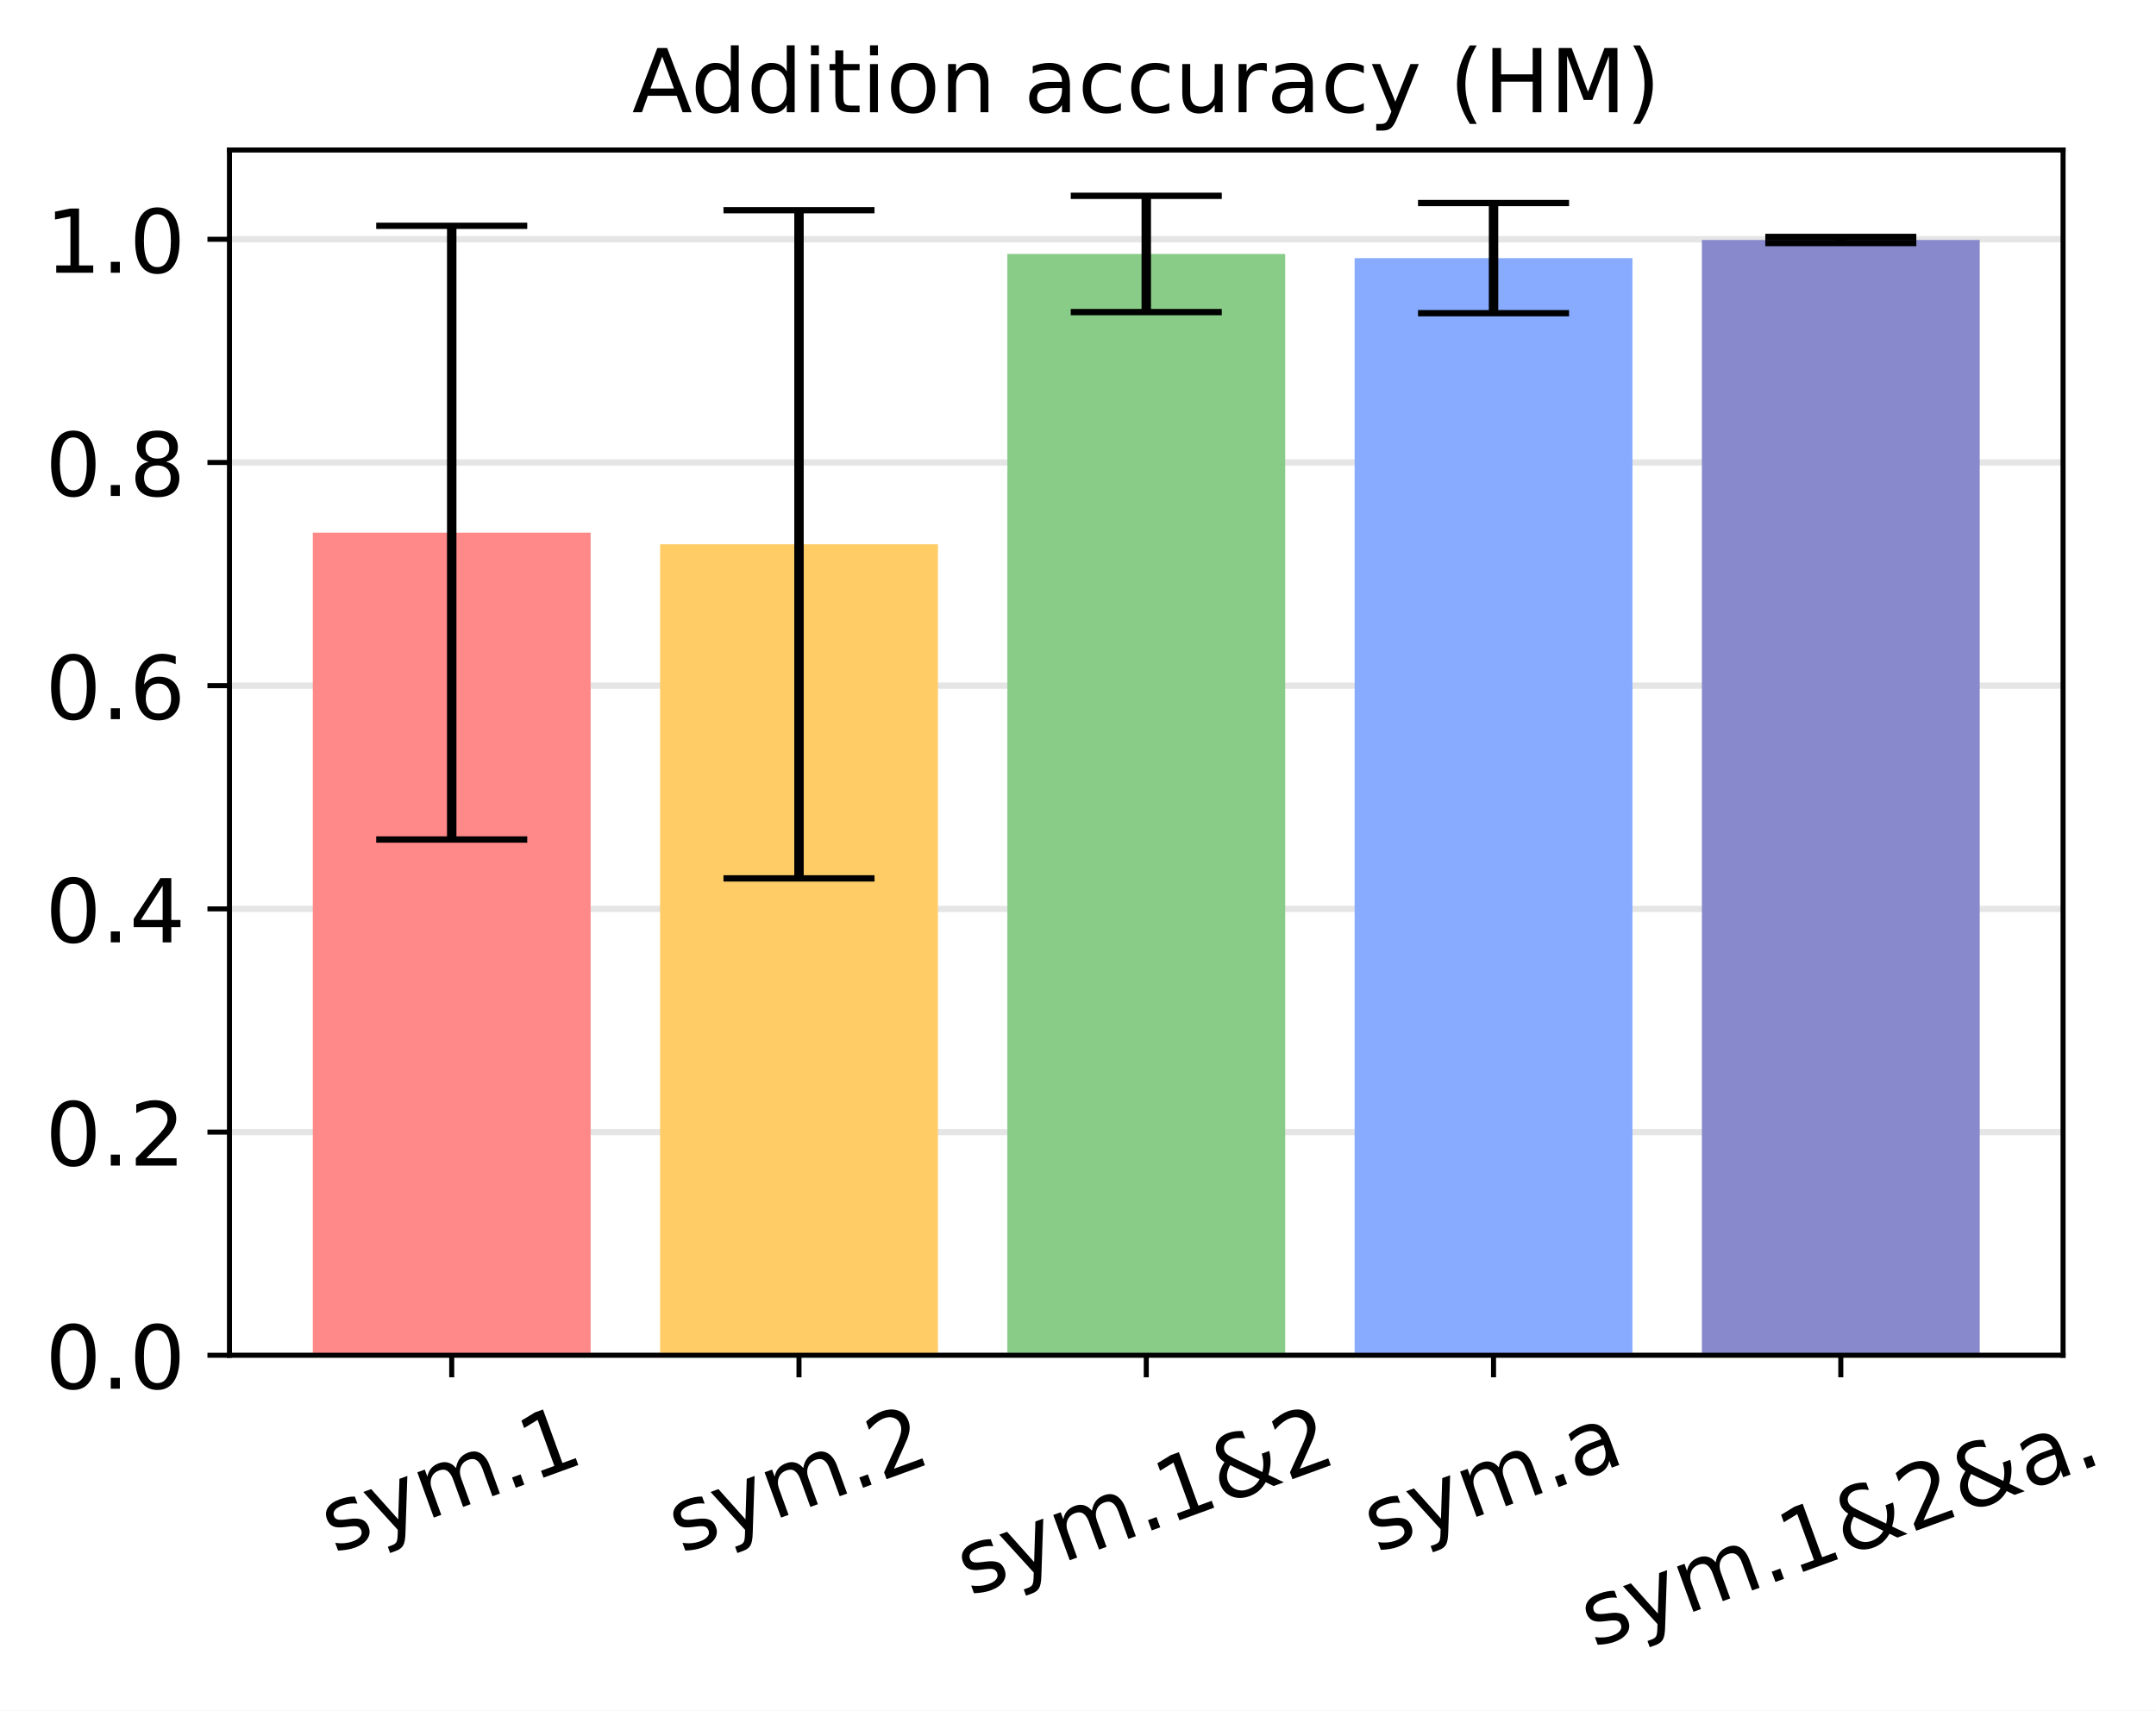
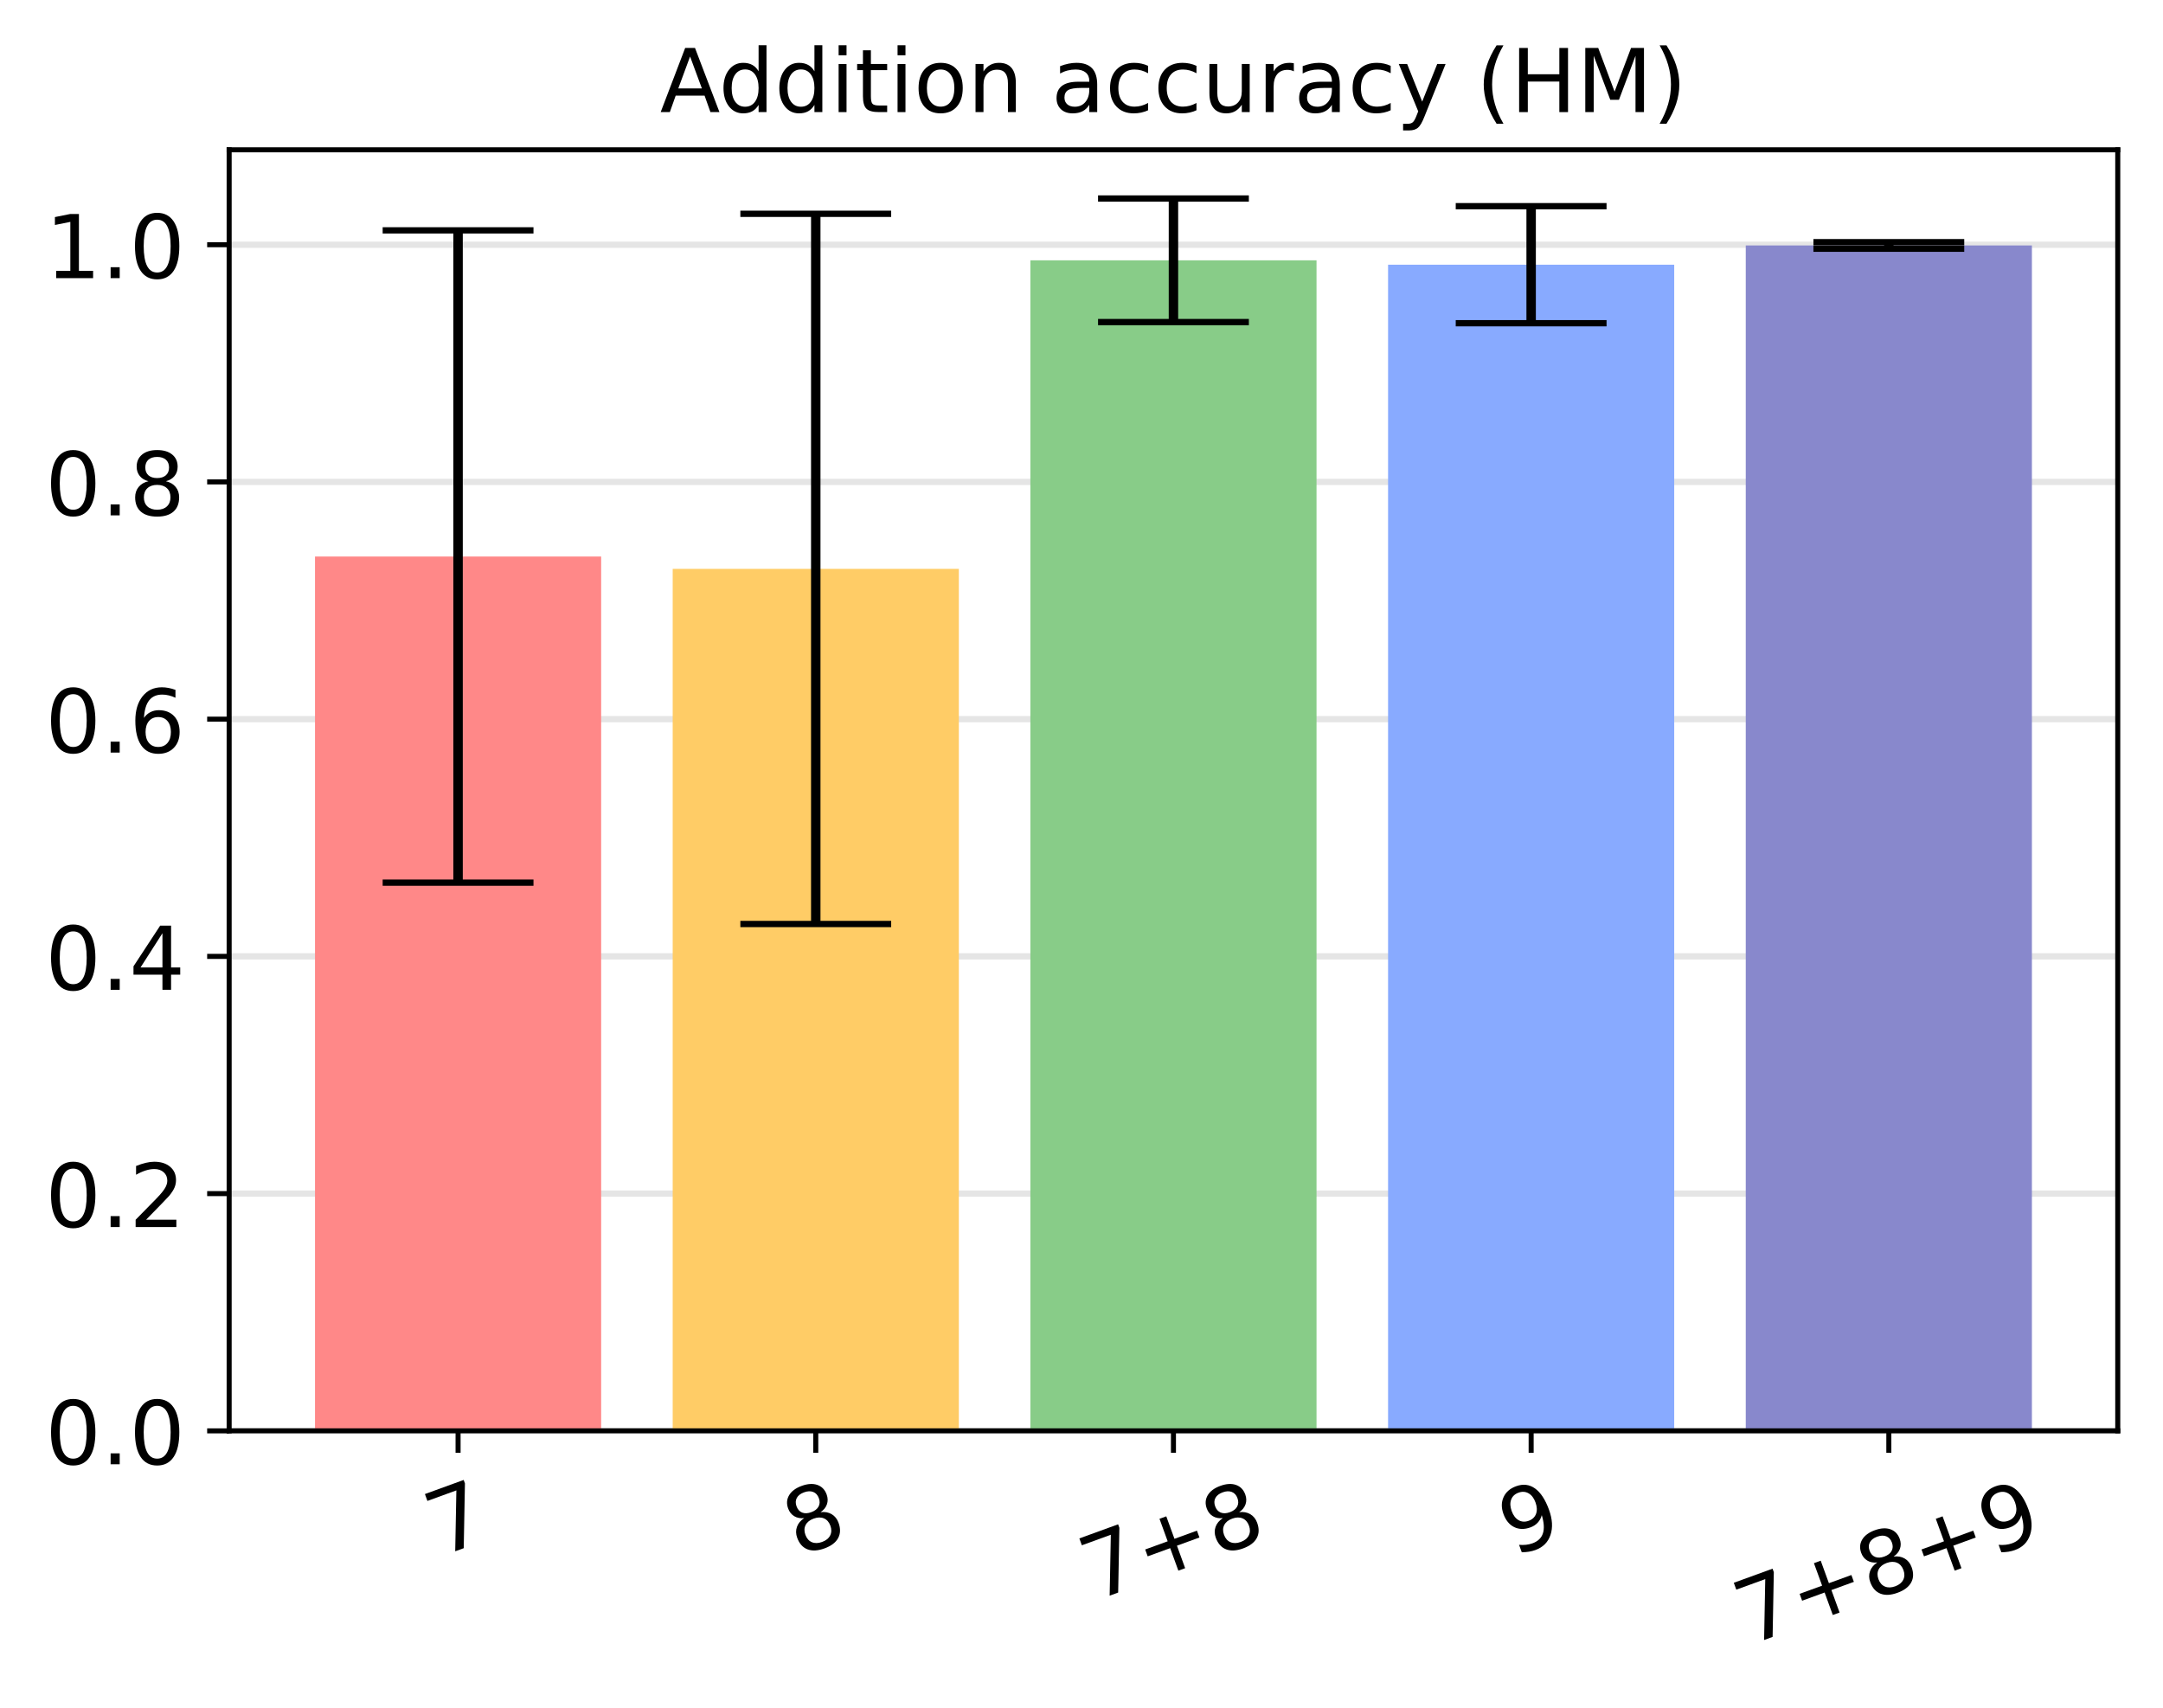
- <svg xmlns="http://www.w3.org/2000/svg" xmlns:xlink="http://www.w3.org/1999/xlink" width="342.604pt" height="271.825pt" viewBox="0 0 342.604 271.825" version="1.1">
+ <svg xmlns="http://www.w3.org/2000/svg" xmlns:xlink="http://www.w3.org/1999/xlink" width="344.194pt" height="271.771pt" viewBox="0 0 344.194 271.771" version="1.1">
  <defs>
    <style type="text/css">*{stroke-linejoin: round; stroke-linecap: butt}</style>
  </defs>
  <g id="figure_1">
    <g id="patch_1">
-       <path d="M 0 271.825  L 342.604 271.825  L 342.604 0  L 0 0  z " style="fill: #ffffff" />
+       <path d="M 0 271.771  L 344.194 271.771  L 344.194 0  L 0 0  z " style="fill: #ffffff" />
    </g>
    <g id="axes_1">
      <g id="patch_2">
-         <path d="M 36.464 215.361  L 327.836 215.361  L 327.836 23.838  L 36.464 23.838  z " style="fill: #ffffff" />
+         <path d="M 36.464 227.674  L 336.994 227.674  L 336.994 23.838  L 36.464 23.838  z " style="fill: #ffffff" />
      </g>
      <g id="matplotlib.axis_1">
        <g id="xtick_1">
          <g id="line2d_1">
            <defs>
-               <path id="mc239c00af4" d="M 0 0  L 0 3.5  " style="stroke: #000000; stroke-width: 0.8" />
+               <path id="m3f75131d21" d="M 0 0  L 0 3.5  " style="stroke: #000000; stroke-width: 0.8" />
            </defs>
            <g>
-               <use xlink:href="#mc239c00af4" x="71.782" y="215.361" style="stroke: #000000; stroke-width: 0.8" />
+               <use xlink:href="#m3f75131d21" x="72.892" y="227.674" style="stroke: #000000; stroke-width: 0.8" />
            </g>
          </g>
          <g id="text_1">
-             <g transform="translate(53.10061 246.9186) rotate(-20) scale(0.14 -0.14)">
-               <defs>
-                 <path id="DejaVuSans-73" d="M 2834 3397  L 2834 2853  Q 2591 2978 2328 3040  Q 2066 3103 1784 3103  Q 1356 3103 1142 2972  Q 928 2841 928 2578  Q 928 2378 1081 2264  Q 1234 2150 1697 2047  L 1894 2003  Q 2506 1872 2764 1633  Q 3022 1394 3022 966  Q 3022 478 2636 193  Q 2250 -91 1575 -91  Q 1294 -91 989 -36  Q 684 19 347 128  L 347 722  Q 666 556 975 473  Q 1284 391 1588 391  Q 1994 391 2212 530  Q 2431 669 2431 922  Q 2431 1156 2273 1281  Q 2116 1406 1581 1522  L 1381 1569  Q 847 1681 609 1914  Q 372 2147 372 2553  Q 372 3047 722 3315  Q 1072 3584 1716 3584  Q 2034 3584 2315 3537  Q 2597 3491 2834 3397  z " transform="scale(0.015625)" />
-                 <path id="DejaVuSans-79" d="M 2059 -325  Q 1816 -950 1584 -1140  Q 1353 -1331 966 -1331  L 506 -1331  L 506 -850  L 844 -850  Q 1081 -850 1212 -737  Q 1344 -625 1503 -206  L 1606 56  L 191 3500  L 800 3500  L 1894 763  L 2988 3500  L 3597 3500  L 2059 -325  z " transform="scale(0.015625)" />
-                 <path id="DejaVuSans-6d" d="M 3328 2828  Q 3544 3216 3844 3400  Q 4144 3584 4550 3584  Q 5097 3584 5394 3201  Q 5691 2819 5691 2113  L 5691 0  L 5113 0  L 5113 2094  Q 5113 2597 4934 2840  Q 4756 3084 4391 3084  Q 3944 3084 3684 2787  Q 3425 2491 3425 1978  L 3425 0  L 2847 0  L 2847 2094  Q 2847 2600 2669 2842  Q 2491 3084 2119 3084  Q 1678 3084 1418 2786  Q 1159 2488 1159 1978  L 1159 0  L 581 0  L 581 3500  L 1159 3500  L 1159 2956  Q 1356 3278 1631 3431  Q 1906 3584 2284 3584  Q 2666 3584 2933 3390  Q 3200 3197 3328 2828  z " transform="scale(0.015625)" />
-                 <path id="DejaVuSans-2e" d="M 684 794  L 1344 794  L 1344 0  L 684 0  L 684 794  z " transform="scale(0.015625)" />
-                 <path id="DejaVuSans-31" d="M 794 531  L 1825 531  L 1825 4091  L 703 3866  L 703 4441  L 1819 4666  L 2450 4666  L 2450 531  L 3481 531  L 3481 0  L 794 0  L 794 531  z " transform="scale(0.015625)" />
-               </defs>
-               <use xlink:href="#DejaVuSans-73" />
-               <use xlink:href="#DejaVuSans-79" x="52.1" />
-               <use xlink:href="#DejaVuSans-6d" x="111.279" />
-               <use xlink:href="#DejaVuSans-2e" x="208.691" />
-               <use xlink:href="#DejaVuSans-31" x="240.479" />
+             <g transform="translate(70.02836 247.717) rotate(-20) scale(0.14 -0.14)">
+               <defs>
+                 <path id="DejaVuSans-37" d="M 525 4666  L 3525 4666  L 3525 4397  L 1831 0  L 1172 0  L 2766 4134  L 525 4134  L 525 4666  z " transform="scale(0.015625)" />
+               </defs>
+               <use xlink:href="#DejaVuSans-37" />
            </g>
          </g>
        </g>
        <g id="xtick_2">
          <g id="line2d_2">
            <g>
-               <use xlink:href="#mc239c00af4" x="126.966" y="215.361" style="stroke: #000000; stroke-width: 0.8" />
+               <use xlink:href="#m3f75131d21" x="129.811" y="227.674" style="stroke: #000000; stroke-width: 0.8" />
            </g>
          </g>
          <g id="text_2">
-             <g transform="translate(108.2846 246.9186) rotate(-20) scale(0.14 -0.14)">
-               <defs>
-                 <path id="DejaVuSans-32" d="M 1228 531  L 3431 531  L 3431 0  L 469 0  L 469 531  Q 828 903 1448 1529  Q 2069 2156 2228 2338  Q 2531 2678 2651 2914  Q 2772 3150 2772 3378  Q 2772 3750 2511 3984  Q 2250 4219 1831 4219  Q 1534 4219 1204 4116  Q 875 4013 500 3803  L 500 4441  Q 881 4594 1212 4672  Q 1544 4750 1819 4750  Q 2544 4750 2975 4387  Q 3406 4025 3406 3419  Q 3406 3131 3298 2873  Q 3191 2616 2906 2266  Q 2828 2175 2409 1742  Q 1991 1309 1228 531  z " transform="scale(0.015625)" />
-               </defs>
-               <use xlink:href="#DejaVuSans-73" />
-               <use xlink:href="#DejaVuSans-79" x="52.1" />
-               <use xlink:href="#DejaVuSans-6d" x="111.279" />
-               <use xlink:href="#DejaVuSans-2e" x="208.691" />
-               <use xlink:href="#DejaVuSans-32" x="240.479" />
+             <g transform="translate(126.9469 247.717) rotate(-20) scale(0.14 -0.14)">
+               <defs>
+                 <path id="DejaVuSans-38" d="M 2034 2216  Q 1584 2216 1326 1975  Q 1069 1734 1069 1313  Q 1069 891 1326 650  Q 1584 409 2034 409  Q 2484 409 2743 651  Q 3003 894 3003 1313  Q 3003 1734 2745 1975  Q 2488 2216 2034 2216  z M 1403 2484  Q 997 2584 770 2862  Q 544 3141 544 3541  Q 544 4100 942 4425  Q 1341 4750 2034 4750  Q 2731 4750 3128 4425  Q 3525 4100 3525 3541  Q 3525 3141 3298 2862  Q 3072 2584 2669 2484  Q 3125 2378 3379 2068  Q 3634 1759 3634 1313  Q 3634 634 3220 271  Q 2806 -91 2034 -91  Q 1263 -91 848 271  Q 434 634 434 1313  Q 434 1759 690 2068  Q 947 2378 1403 2484  z M 1172 3481  Q 1172 3119 1398 2916  Q 1625 2713 2034 2713  Q 2441 2713 2670 2916  Q 2900 3119 2900 3481  Q 2900 3844 2670 4047  Q 2441 4250 2034 4250  Q 1625 4250 1398 4047  Q 1172 3844 1172 3481  z " transform="scale(0.015625)" />
+               </defs>
+               <use xlink:href="#DejaVuSans-38" />
            </g>
          </g>
        </g>
        <g id="xtick_3">
          <g id="line2d_3">
            <g>
-               <use xlink:href="#mc239c00af4" x="182.15" y="215.361" style="stroke: #000000; stroke-width: 0.8" />
+               <use xlink:href="#m3f75131d21" x="186.729" y="227.674" style="stroke: #000000; stroke-width: 0.8" />
            </g>
          </g>
          <g id="text_3">
-             <g transform="translate(154.1538 253.6993) rotate(-20) scale(0.14 -0.14)">
-               <defs>
-                 <path id="DejaVuSans-26" d="M 1556 2509  Q 1272 2256 1139 2004  Q 1006 1753 1006 1478  Q 1006 1022 1337 719  Q 1669 416 2169 416  Q 2466 416 2725 514  Q 2984 613 3213 813  L 1556 2509  z M 1997 2859  L 3584 1234  Q 3769 1513 3872 1830  Q 3975 2147 3994 2503  L 4575 2503  Q 4538 2091 4375 1687  Q 4213 1284 3922 891  L 4794 0  L 4006 0  L 3559 459  Q 3234 181 2878 45  Q 2522 -91 2113 -91  Q 1359 -91 881 339  Q 403 769 403 1441  Q 403 1841 612 2192  Q 822 2544 1241 2853  Q 1091 3050 1012 3245  Q 934 3441 934 3628  Q 934 4134 1281 4442  Q 1628 4750 2203 4750  Q 2463 4750 2720 4694  Q 2978 4638 3244 4525  L 3244 3956  Q 2972 4103 2725 4179  Q 2478 4256 2266 4256  Q 1938 4256 1733 4082  Q 1528 3909 1528 3634  Q 1528 3475 1620 3314  Q 1713 3153 1997 2859  z " transform="scale(0.015625)" />
-               </defs>
-               <use xlink:href="#DejaVuSans-73" />
-               <use xlink:href="#DejaVuSans-79" x="52.1" />
-               <use xlink:href="#DejaVuSans-6d" x="111.279" />
-               <use xlink:href="#DejaVuSans-2e" x="208.691" />
-               <use xlink:href="#DejaVuSans-31" x="240.479" />
-               <use xlink:href="#DejaVuSans-26" x="304.102" />
-               <use xlink:href="#DejaVuSans-32" x="382.08" />
+             <g transform="translate(174.1683 254.776) rotate(-20) scale(0.14 -0.14)">
+               <defs>
+                 <path id="DejaVuSans-2b" d="M 2944 4013  L 2944 2272  L 4684 2272  L 4684 1741  L 2944 1741  L 2944 0  L 2419 0  L 2419 1741  L 678 1741  L 678 2272  L 2419 2272  L 2419 4013  L 2944 4013  z " transform="scale(0.015625)" />
+               </defs>
+               <use xlink:href="#DejaVuSans-37" />
+               <use xlink:href="#DejaVuSans-2b" x="63.623" />
+               <use xlink:href="#DejaVuSans-38" x="147.412" />
            </g>
          </g>
        </g>
        <g id="xtick_4">
          <g id="line2d_4">
            <g>
-               <use xlink:href="#mc239c00af4" x="237.334" y="215.361" style="stroke: #000000; stroke-width: 0.8" />
+               <use xlink:href="#m3f75131d21" x="243.648" y="227.674" style="stroke: #000000; stroke-width: 0.8" />
            </g>
          </g>
          <g id="text_4">
-             <g transform="translate(218.8069 246.8064) rotate(-20) scale(0.14 -0.14)">
-               <defs>
-                 <path id="DejaVuSans-61" d="M 2194 1759  Q 1497 1759 1228 1600  Q 959 1441 959 1056  Q 959 750 1161 570  Q 1363 391 1709 391  Q 2188 391 2477 730  Q 2766 1069 2766 1631  L 2766 1759  L 2194 1759  z M 3341 1997  L 3341 0  L 2766 0  L 2766 531  Q 2569 213 2275 61  Q 1981 -91 1556 -91  Q 1019 -91 701 211  Q 384 513 384 1019  Q 384 1609 779 1909  Q 1175 2209 1959 2209  L 2766 2209  L 2766 2266  Q 2766 2663 2505 2880  Q 2244 3097 1772 3097  Q 1472 3097 1187 3025  Q 903 2953 641 2809  L 641 3341  Q 956 3463 1253 3523  Q 1550 3584 1831 3584  Q 2591 3584 2966 3190  Q 3341 2797 3341 1997  z " transform="scale(0.015625)" />
-               </defs>
-               <use xlink:href="#DejaVuSans-73" />
-               <use xlink:href="#DejaVuSans-79" x="52.1" />
-               <use xlink:href="#DejaVuSans-6d" x="111.279" />
-               <use xlink:href="#DejaVuSans-2e" x="208.691" />
-               <use xlink:href="#DejaVuSans-61" x="240.479" />
+             <g transform="translate(240.784 247.717) rotate(-20) scale(0.14 -0.14)">
+               <defs>
+                 <path id="DejaVuSans-39" d="M 703 97  L 703 672  Q 941 559 1184 500  Q 1428 441 1663 441  Q 2288 441 2617 861  Q 2947 1281 2994 2138  Q 2813 1869 2534 1725  Q 2256 1581 1919 1581  Q 1219 1581 811 2004  Q 403 2428 403 3163  Q 403 3881 828 4315  Q 1253 4750 1959 4750  Q 2769 4750 3195 4129  Q 3622 3509 3622 2328  Q 3622 1225 3098 567  Q 2575 -91 1691 -91  Q 1453 -91 1209 -44  Q 966 3 703 97  z M 1959 2075  Q 2384 2075 2632 2365  Q 2881 2656 2881 3163  Q 2881 3666 2632 3958  Q 2384 4250 1959 4250  Q 1534 4250 1286 3958  Q 1038 3666 1038 3163  Q 1038 2656 1286 2365  Q 1534 2075 1959 2075  z " transform="scale(0.015625)" />
+               </defs>
+               <use xlink:href="#DejaVuSans-39" />
            </g>
          </g>
        </g>
        <g id="xtick_5">
          <g id="line2d_5">
            <g>
-               <use xlink:href="#mc239c00af4" x="292.518" y="215.361" style="stroke: #000000; stroke-width: 0.8" />
+               <use xlink:href="#m3f75131d21" x="300.566" y="227.674" style="stroke: #000000; stroke-width: 0.8" />
            </g>
          </g>
          <g id="text_5">
-             <g transform="translate(253.2707 261.8895) rotate(-20) scale(0.14 -0.14)">
-               <use xlink:href="#DejaVuSans-73" />
-               <use xlink:href="#DejaVuSans-79" x="52.1" />
-               <use xlink:href="#DejaVuSans-6d" x="111.279" />
-               <use xlink:href="#DejaVuSans-2e" x="208.691" />
-               <use xlink:href="#DejaVuSans-31" x="240.479" />
-               <use xlink:href="#DejaVuSans-26" x="304.102" />
-               <use xlink:href="#DejaVuSans-32" x="382.08" />
-               <use xlink:href="#DejaVuSans-26" x="445.703" />
-               <use xlink:href="#DejaVuSans-61" x="523.682" />
-               <use xlink:href="#DejaVuSans-2e" x="584.961" />
+             <g transform="translate(278.3082 261.835) rotate(-20) scale(0.14 -0.14)">
+               <use xlink:href="#DejaVuSans-37" />
+               <use xlink:href="#DejaVuSans-2b" x="63.623" />
+               <use xlink:href="#DejaVuSans-38" x="147.412" />
+               <use xlink:href="#DejaVuSans-2b" x="211.035" />
+               <use xlink:href="#DejaVuSans-39" x="294.824" />
            </g>
          </g>
        </g>
      </g>
      <g id="matplotlib.axis_2">
        <g id="ytick_1">
          <g id="line2d_6">
-             <path d="M 36.464 215.361  L 327.836 215.361  " clip-path="url(#p694540d3f0)" style="fill: none; stroke: #d3d3d3; stroke-opacity: 0.6; stroke-linecap: square" />
+             <path d="M 36.464 227.674  L 336.994 227.674  " clip-path="url(#pe4ec230c2d)" style="fill: none; stroke: #d3d3d3; stroke-opacity: 0.6; stroke-linecap: square" />
          </g>
          <g id="line2d_7">
            <defs>
-               <path id="m7173589e17" d="M 0 0  L -3.5 0  " style="stroke: #000000; stroke-width: 0.8" />
+               <path id="md21dafaf74" d="M 0 0  L -3.5 0  " style="stroke: #000000; stroke-width: 0.8" />
            </defs>
            <g>
-               <use xlink:href="#m7173589e17" x="36.464" y="215.361" style="stroke: #000000; stroke-width: 0.8" />
+               <use xlink:href="#md21dafaf74" x="36.464" y="227.674" style="stroke: #000000; stroke-width: 0.8" />
            </g>
          </g>
          <g id="text_6">
-             <g transform="translate(7.2 220.6804) scale(0.14 -0.14)">
+             <g transform="translate(7.2 232.9931) scale(0.14 -0.14)">
              <defs>
                <path id="DejaVuSans-30" d="M 2034 4250  Q 1547 4250 1301 3770  Q 1056 3291 1056 2328  Q 1056 1369 1301 889  Q 1547 409 2034 409  Q 2525 409 2770 889  Q 3016 1369 3016 2328  Q 3016 3291 2770 3770  Q 2525 4250 2034 4250  z M 2034 4750  Q 2819 4750 3233 4129  Q 3647 3509 3647 2328  Q 3647 1150 3233 529  Q 2819 -91 2034 -91  Q 1250 -91 836 529  Q 422 1150 422 2328  Q 422 3509 836 4129  Q 1250 4750 2034 4750  z " transform="scale(0.015625)" />
+                 <path id="DejaVuSans-2e" d="M 684 794  L 1344 794  L 1344 0  L 684 0  L 684 794  z " transform="scale(0.015625)" />
              </defs>
              <use xlink:href="#DejaVuSans-30" />
              <use xlink:href="#DejaVuSans-2e" x="63.623" />
              <use xlink:href="#DejaVuSans-30" x="95.41" />
            </g>
          </g>
        </g>
        <g id="ytick_2">
          <g id="line2d_8">
-             <path d="M 36.464 179.894  L 327.836 179.894  " clip-path="url(#p694540d3f0)" style="fill: none; stroke: #d3d3d3; stroke-opacity: 0.6; stroke-linecap: square" />
+             <path d="M 36.464 189.927  L 336.994 189.927  " clip-path="url(#pe4ec230c2d)" style="fill: none; stroke: #d3d3d3; stroke-opacity: 0.6; stroke-linecap: square" />
          </g>
          <g id="line2d_9">
            <g>
-               <use xlink:href="#m7173589e17" x="36.464" y="179.894" style="stroke: #000000; stroke-width: 0.8" />
+               <use xlink:href="#md21dafaf74" x="36.464" y="189.927" style="stroke: #000000; stroke-width: 0.8" />
            </g>
          </g>
          <g id="text_7">
-             <g transform="translate(7.2 185.2131) scale(0.14 -0.14)">
+             <g transform="translate(7.2 195.2456) scale(0.14 -0.14)">
+               <defs>
+                 <path id="DejaVuSans-32" d="M 1228 531  L 3431 531  L 3431 0  L 469 0  L 469 531  Q 828 903 1448 1529  Q 2069 2156 2228 2338  Q 2531 2678 2651 2914  Q 2772 3150 2772 3378  Q 2772 3750 2511 3984  Q 2250 4219 1831 4219  Q 1534 4219 1204 4116  Q 875 4013 500 3803  L 500 4441  Q 881 4594 1212 4672  Q 1544 4750 1819 4750  Q 2544 4750 2975 4387  Q 3406 4025 3406 3419  Q 3406 3131 3298 2873  Q 3191 2616 2906 2266  Q 2828 2175 2409 1742  Q 1991 1309 1228 531  z " transform="scale(0.015625)" />
+               </defs>
              <use xlink:href="#DejaVuSans-30" />
              <use xlink:href="#DejaVuSans-2e" x="63.623" />
              <use xlink:href="#DejaVuSans-32" x="95.41" />
            </g>
          </g>
        </g>
        <g id="ytick_3">
          <g id="line2d_10">
-             <path d="M 36.464 144.427  L 327.836 144.427  " clip-path="url(#p694540d3f0)" style="fill: none; stroke: #d3d3d3; stroke-opacity: 0.6; stroke-linecap: square" />
+             <path d="M 36.464 152.179  L 336.994 152.179  " clip-path="url(#pe4ec230c2d)" style="fill: none; stroke: #d3d3d3; stroke-opacity: 0.6; stroke-linecap: square" />
          </g>
          <g id="line2d_11">
            <g>
-               <use xlink:href="#m7173589e17" x="36.464" y="144.427" style="stroke: #000000; stroke-width: 0.8" />
+               <use xlink:href="#md21dafaf74" x="36.464" y="152.179" style="stroke: #000000; stroke-width: 0.8" />
            </g>
          </g>
          <g id="text_8">
-             <g transform="translate(7.2 149.7457) scale(0.14 -0.14)">
+             <g transform="translate(7.2 157.4982) scale(0.14 -0.14)">
              <defs>
                <path id="DejaVuSans-34" d="M 2419 4116  L 825 1625  L 2419 1625  L 2419 4116  z M 2253 4666  L 3047 4666  L 3047 1625  L 3713 1625  L 3713 1100  L 3047 1100  L 3047 0  L 2419 0  L 2419 1100  L 313 1100  L 313 1709  L 2253 4666  z " transform="scale(0.015625)" />
              </defs>
              <use xlink:href="#DejaVuSans-30" />
              <use xlink:href="#DejaVuSans-2e" x="63.623" />
              <use xlink:href="#DejaVuSans-34" x="95.41" />
            </g>
          </g>
        </g>
        <g id="ytick_4">
          <g id="line2d_12">
-             <path d="M 36.464 108.959  L 327.836 108.959  " clip-path="url(#p694540d3f0)" style="fill: none; stroke: #d3d3d3; stroke-opacity: 0.6; stroke-linecap: square" />
+             <path d="M 36.464 114.432  L 336.994 114.432  " clip-path="url(#pe4ec230c2d)" style="fill: none; stroke: #d3d3d3; stroke-opacity: 0.6; stroke-linecap: square" />
          </g>
          <g id="line2d_13">
            <g>
-               <use xlink:href="#m7173589e17" x="36.464" y="108.959" style="stroke: #000000; stroke-width: 0.8" />
+               <use xlink:href="#md21dafaf74" x="36.464" y="114.432" style="stroke: #000000; stroke-width: 0.8" />
            </g>
          </g>
          <g id="text_9">
-             <g transform="translate(7.2 114.2784) scale(0.14 -0.14)">
+             <g transform="translate(7.2 119.7507) scale(0.14 -0.14)">
              <defs>
                <path id="DejaVuSans-36" d="M 2113 2584  Q 1688 2584 1439 2293  Q 1191 2003 1191 1497  Q 1191 994 1439 701  Q 1688 409 2113 409  Q 2538 409 2786 701  Q 3034 994 3034 1497  Q 3034 2003 2786 2293  Q 2538 2584 2113 2584  z M 3366 4563  L 3366 3988  Q 3128 4100 2886 4159  Q 2644 4219 2406 4219  Q 1781 4219 1451 3797  Q 1122 3375 1075 2522  Q 1259 2794 1537 2939  Q 1816 3084 2150 3084  Q 2853 3084 3261 2657  Q 3669 2231 3669 1497  Q 3669 778 3244 343  Q 2819 -91 2113 -91  Q 1303 -91 875 529  Q 447 1150 447 2328  Q 447 3434 972 4092  Q 1497 4750 2381 4750  Q 2619 4750 2861 4703  Q 3103 4656 3366 4563  z " transform="scale(0.015625)" />
              </defs>
              <use xlink:href="#DejaVuSans-30" />
              <use xlink:href="#DejaVuSans-2e" x="63.623" />
              <use xlink:href="#DejaVuSans-36" x="95.41" />
            </g>
          </g>
        </g>
        <g id="ytick_5">
          <g id="line2d_14">
-             <path d="M 36.464 73.492  L 327.836 73.492  " clip-path="url(#p694540d3f0)" style="fill: none; stroke: #d3d3d3; stroke-opacity: 0.6; stroke-linecap: square" />
+             <path d="M 36.464 76.684  L 336.994 76.684  " clip-path="url(#pe4ec230c2d)" style="fill: none; stroke: #d3d3d3; stroke-opacity: 0.6; stroke-linecap: square" />
          </g>
          <g id="line2d_15">
            <g>
-               <use xlink:href="#m7173589e17" x="36.464" y="73.492" style="stroke: #000000; stroke-width: 0.8" />
+               <use xlink:href="#md21dafaf74" x="36.464" y="76.684" style="stroke: #000000; stroke-width: 0.8" />
            </g>
          </g>
          <g id="text_10">
-             <g transform="translate(7.2 78.81101) scale(0.14 -0.14)">
-               <defs>
-                 <path id="DejaVuSans-38" d="M 2034 2216  Q 1584 2216 1326 1975  Q 1069 1734 1069 1313  Q 1069 891 1326 650  Q 1584 409 2034 409  Q 2484 409 2743 651  Q 3003 894 3003 1313  Q 3003 1734 2745 1975  Q 2488 2216 2034 2216  z M 1403 2484  Q 997 2584 770 2862  Q 544 3141 544 3541  Q 544 4100 942 4425  Q 1341 4750 2034 4750  Q 2731 4750 3128 4425  Q 3525 4100 3525 3541  Q 3525 3141 3298 2862  Q 3072 2584 2669 2484  Q 3125 2378 3379 2068  Q 3634 1759 3634 1313  Q 3634 634 3220 271  Q 2806 -91 2034 -91  Q 1263 -91 848 271  Q 434 634 434 1313  Q 434 1759 690 2068  Q 947 2378 1403 2484  z M 1172 3481  Q 1172 3119 1398 2916  Q 1625 2713 2034 2713  Q 2441 2713 2670 2916  Q 2900 3119 2900 3481  Q 2900 3844 2670 4047  Q 2441 4250 2034 4250  Q 1625 4250 1398 4047  Q 1172 3844 1172 3481  z " transform="scale(0.015625)" />
-               </defs>
+             <g transform="translate(7.2 82.0032) scale(0.14 -0.14)">
              <use xlink:href="#DejaVuSans-30" />
              <use xlink:href="#DejaVuSans-2e" x="63.623" />
              <use xlink:href="#DejaVuSans-38" x="95.41" />
            </g>
          </g>
        </g>
        <g id="ytick_6">
          <g id="line2d_16">
-             <path d="M 36.464 38.025  L 327.836 38.025  " clip-path="url(#p694540d3f0)" style="fill: none; stroke: #d3d3d3; stroke-opacity: 0.6; stroke-linecap: square" />
+             <path d="M 36.464 38.937  L 336.994 38.937  " clip-path="url(#pe4ec230c2d)" style="fill: none; stroke: #d3d3d3; stroke-opacity: 0.6; stroke-linecap: square" />
          </g>
          <g id="line2d_17">
            <g>
-               <use xlink:href="#m7173589e17" x="36.464" y="38.025" style="stroke: #000000; stroke-width: 0.8" />
+               <use xlink:href="#md21dafaf74" x="36.464" y="38.937" style="stroke: #000000; stroke-width: 0.8" />
            </g>
          </g>
          <g id="text_11">
-             <g transform="translate(7.2 43.34366) scale(0.14 -0.14)">
+             <g transform="translate(7.2 44.25571) scale(0.14 -0.14)">
+               <defs>
+                 <path id="DejaVuSans-31" d="M 794 531  L 1825 531  L 1825 4091  L 703 3866  L 703 4441  L 1819 4666  L 2450 4666  L 2450 531  L 3481 531  L 3481 0  L 794 0  L 794 531  z " transform="scale(0.015625)" />
+               </defs>
              <use xlink:href="#DejaVuSans-31" />
              <use xlink:href="#DejaVuSans-2e" x="63.623" />
              <use xlink:href="#DejaVuSans-30" x="95.41" />
            </g>
          </g>
        </g>
      </g>
      <g id="patch_3">
-         <path d="M 49.709 215.361  L 93.856 215.361  L 93.856 84.644  L 49.709 84.644  z " clip-path="url(#p694540d3f0)" style="fill: #ff8888" />
+         <path d="M 50.125 227.674  L 95.66 227.674  L 95.66 88.553  L 50.125 88.553  z " clip-path="url(#pe4ec230c2d)" style="fill: #ff8888" />
      </g>
      <g id="patch_4">
-         <path d="M 104.893 215.361  L 149.04 215.361  L 149.04 86.493  L 104.893 86.493  z " clip-path="url(#p694540d3f0)" style="fill: #ffcc66" />
+         <path d="M 107.043 227.674  L 152.578 227.674  L 152.578 90.521  L 107.043 90.521  z " clip-path="url(#pe4ec230c2d)" style="fill: #ffcc66" />
      </g>
      <g id="patch_5">
-         <path d="M 160.077 215.361  L 204.224 215.361  L 204.224 40.357  L 160.077 40.357  z " clip-path="url(#p694540d3f0)" style="fill: #88cc88" />
+         <path d="M 163.962 227.674  L 209.497 227.674  L 209.497 41.419  L 163.962 41.419  z " clip-path="url(#pe4ec230c2d)" style="fill: #88cc88" />
      </g>
      <g id="patch_6">
-         <path d="M 215.261 215.361  L 259.408 215.361  L 259.408 41.017  L 215.261 41.017  z " clip-path="url(#p694540d3f0)" style="fill: #88aaff" />
+         <path d="M 220.881 227.674  L 266.415 227.674  L 266.415 42.121  L 220.881 42.121  z " clip-path="url(#pe4ec230c2d)" style="fill: #88aaff" />
      </g>
      <g id="patch_7">
-         <path d="M 270.445 215.361  L 314.592 215.361  L 314.592 38.134  L 270.445 38.134  z " clip-path="url(#p694540d3f0)" style="fill: #8888cc" />
+         <path d="M 277.799 227.674  L 323.334 227.674  L 323.334 39.053  L 277.799 39.053  z " clip-path="url(#pe4ec230c2d)" style="fill: #8888cc" />
      </g>
      <g id="LineCollection_1">
-         <path d="M 71.782 133.404  L 71.782 35.884  " clip-path="url(#p694540d3f0)" style="fill: none; stroke: #000000; stroke-width: 1.5" />
-         <path d="M 126.966 139.582  L 126.966 33.405  " clip-path="url(#p694540d3f0)" style="fill: none; stroke: #000000; stroke-width: 1.5" />
-         <path d="M 182.15 49.594  L 182.15 31.119  " clip-path="url(#p694540d3f0)" style="fill: none; stroke: #000000; stroke-width: 1.5" />
-         <path d="M 237.334 49.769  L 237.334 32.264  " clip-path="url(#p694540d3f0)" style="fill: none; stroke: #000000; stroke-width: 1.5" />
-         <path d="M 292.518 38.62  L 292.518 37.647  " clip-path="url(#p694540d3f0)" style="fill: none; stroke: #000000; stroke-width: 1.5" />
+         <path d="M 72.892 140.448  L 72.892 36.658  " clip-path="url(#pe4ec230c2d)" style="fill: none; stroke: #000000; stroke-width: 1.5" />
+         <path d="M 129.811 147.023  L 129.811 34.02  " clip-path="url(#pe4ec230c2d)" style="fill: none; stroke: #000000; stroke-width: 1.5" />
+         <path d="M 186.729 51.25  L 186.729 31.587  " clip-path="url(#pe4ec230c2d)" style="fill: none; stroke: #000000; stroke-width: 1.5" />
+         <path d="M 243.648 51.436  L 243.648 32.806  " clip-path="url(#pe4ec230c2d)" style="fill: none; stroke: #000000; stroke-width: 1.5" />
+         <path d="M 300.566 39.57  L 300.566 38.535  " clip-path="url(#pe4ec230c2d)" style="fill: none; stroke: #000000; stroke-width: 1.5" />
      </g>
      <g id="line2d_18">
        <defs>
-           <path id="mdf810843ec" d="M 12 0  L -12 -0  " style="stroke: #000000" />
+           <path id="mb52fa9979e" d="M 12 0  L -12 -0  " style="stroke: #000000" />
        </defs>
-         <g clip-path="url(#p694540d3f0)">
-           <use xlink:href="#mdf810843ec" x="71.782" y="133.404" style="stroke: #000000" />
-           <use xlink:href="#mdf810843ec" x="126.966" y="139.582" style="stroke: #000000" />
-           <use xlink:href="#mdf810843ec" x="182.15" y="49.594" style="stroke: #000000" />
-           <use xlink:href="#mdf810843ec" x="237.334" y="49.769" style="stroke: #000000" />
-           <use xlink:href="#mdf810843ec" x="292.518" y="38.62" style="stroke: #000000" />
+         <g clip-path="url(#pe4ec230c2d)">
+           <use xlink:href="#mb52fa9979e" x="72.892" y="140.448" style="stroke: #000000" />
+           <use xlink:href="#mb52fa9979e" x="129.811" y="147.023" style="stroke: #000000" />
+           <use xlink:href="#mb52fa9979e" x="186.729" y="51.25" style="stroke: #000000" />
+           <use xlink:href="#mb52fa9979e" x="243.648" y="51.436" style="stroke: #000000" />
+           <use xlink:href="#mb52fa9979e" x="300.566" y="39.57" style="stroke: #000000" />
        </g>
      </g>
      <g id="line2d_19">
-         <g clip-path="url(#p694540d3f0)">
-           <use xlink:href="#mdf810843ec" x="71.782" y="35.884" style="stroke: #000000" />
-           <use xlink:href="#mdf810843ec" x="126.966" y="33.405" style="stroke: #000000" />
-           <use xlink:href="#mdf810843ec" x="182.15" y="31.119" style="stroke: #000000" />
-           <use xlink:href="#mdf810843ec" x="237.334" y="32.264" style="stroke: #000000" />
-           <use xlink:href="#mdf810843ec" x="292.518" y="37.647" style="stroke: #000000" />
+         <g clip-path="url(#pe4ec230c2d)">
+           <use xlink:href="#mb52fa9979e" x="72.892" y="36.658" style="stroke: #000000" />
+           <use xlink:href="#mb52fa9979e" x="129.811" y="34.02" style="stroke: #000000" />
+           <use xlink:href="#mb52fa9979e" x="186.729" y="31.587" style="stroke: #000000" />
+           <use xlink:href="#mb52fa9979e" x="243.648" y="32.806" style="stroke: #000000" />
+           <use xlink:href="#mb52fa9979e" x="300.566" y="38.535" style="stroke: #000000" />
        </g>
      </g>
      <g id="patch_8">
-         <path d="M 36.464 215.361  L 36.464 23.838  " style="fill: none; stroke: #000000; stroke-width: 0.8; stroke-linejoin: miter; stroke-linecap: square" />
+         <path d="M 36.464 227.674  L 36.464 23.838  " style="fill: none; stroke: #000000; stroke-width: 0.8; stroke-linejoin: miter; stroke-linecap: square" />
      </g>
      <g id="patch_9">
-         <path d="M 327.836 215.361  L 327.836 23.838  " style="fill: none; stroke: #000000; stroke-width: 0.8; stroke-linejoin: miter; stroke-linecap: square" />
+         <path d="M 336.994 227.674  L 336.994 23.838  " style="fill: none; stroke: #000000; stroke-width: 0.8; stroke-linejoin: miter; stroke-linecap: square" />
      </g>
      <g id="patch_10">
-         <path d="M 36.464 215.361  L 327.836 215.361  " style="fill: none; stroke: #000000; stroke-width: 0.8; stroke-linejoin: miter; stroke-linecap: square" />
+         <path d="M 36.464 227.674  L 336.994 227.674  " style="fill: none; stroke: #000000; stroke-width: 0.8; stroke-linejoin: miter; stroke-linecap: square" />
      </g>
      <g id="patch_11">
-         <path d="M 36.464 23.838  L 327.836 23.838  " style="fill: none; stroke: #000000; stroke-width: 0.8; stroke-linejoin: miter; stroke-linecap: square" />
+         <path d="M 36.464 23.838  L 336.994 23.838  " style="fill: none; stroke: #000000; stroke-width: 0.8; stroke-linejoin: miter; stroke-linecap: square" />
      </g>
      <g id="text_12">
-         <g transform="translate(100.4449 17.83781) scale(0.14 -0.14)">
+         <g transform="translate(105.0241 17.83781) scale(0.14 -0.14)">
          <defs>
            <path id="DejaVuSans-41" d="M 2188 4044  L 1331 1722  L 3047 1722  L 2188 4044  z M 1831 4666  L 2547 4666  L 4325 0  L 3669 0  L 3244 1197  L 1141 1197  L 716 0  L 50 0  L 1831 4666  z " transform="scale(0.015625)" />
            <path id="DejaVuSans-64" d="M 2906 2969  L 2906 4863  L 3481 4863  L 3481 0  L 2906 0  L 2906 525  Q 2725 213 2448 61  Q 2172 -91 1784 -91  Q 1150 -91 751 415  Q 353 922 353 1747  Q 353 2572 751 3078  Q 1150 3584 1784 3584  Q 2172 3584 2448 3432  Q 2725 3281 2906 2969  z M 947 1747  Q 947 1113 1208 752  Q 1469 391 1925 391  Q 2381 391 2643 752  Q 2906 1113 2906 1747  Q 2906 2381 2643 2742  Q 2381 3103 1925 3103  Q 1469 3103 1208 2742  Q 947 2381 947 1747  z " transform="scale(0.015625)" />
            <path id="DejaVuSans-69" d="M 603 3500  L 1178 3500  L 1178 0  L 603 0  L 603 3500  z M 603 4863  L 1178 4863  L 1178 4134  L 603 4134  L 603 4863  z " transform="scale(0.015625)" />
            <path id="DejaVuSans-74" d="M 1172 4494  L 1172 3500  L 2356 3500  L 2356 3053  L 1172 3053  L 1172 1153  Q 1172 725 1289 603  Q 1406 481 1766 481  L 2356 481  L 2356 0  L 1766 0  Q 1100 0 847 248  Q 594 497 594 1153  L 594 3053  L 172 3053  L 172 3500  L 594 3500  L 594 4494  L 1172 4494  z " transform="scale(0.015625)" />
            <path id="DejaVuSans-6f" d="M 1959 3097  Q 1497 3097 1228 2736  Q 959 2375 959 1747  Q 959 1119 1226 758  Q 1494 397 1959 397  Q 2419 397 2687 759  Q 2956 1122 2956 1747  Q 2956 2369 2687 2733  Q 2419 3097 1959 3097  z M 1959 3584  Q 2709 3584 3137 3096  Q 3566 2609 3566 1747  Q 3566 888 3137 398  Q 2709 -91 1959 -91  Q 1206 -91 779 398  Q 353 888 353 1747  Q 353 2609 779 3096  Q 1206 3584 1959 3584  z " transform="scale(0.015625)" />
            <path id="DejaVuSans-6e" d="M 3513 2113  L 3513 0  L 2938 0  L 2938 2094  Q 2938 2591 2744 2837  Q 2550 3084 2163 3084  Q 1697 3084 1428 2787  Q 1159 2491 1159 1978  L 1159 0  L 581 0  L 581 3500  L 1159 3500  L 1159 2956  Q 1366 3272 1645 3428  Q 1925 3584 2291 3584  Q 2894 3584 3203 3211  Q 3513 2838 3513 2113  z " transform="scale(0.015625)" />
            <path id="DejaVuSans-20" transform="scale(0.015625)" />
+             <path id="DejaVuSans-61" d="M 2194 1759  Q 1497 1759 1228 1600  Q 959 1441 959 1056  Q 959 750 1161 570  Q 1363 391 1709 391  Q 2188 391 2477 730  Q 2766 1069 2766 1631  L 2766 1759  L 2194 1759  z M 3341 1997  L 3341 0  L 2766 0  L 2766 531  Q 2569 213 2275 61  Q 1981 -91 1556 -91  Q 1019 -91 701 211  Q 384 513 384 1019  Q 384 1609 779 1909  Q 1175 2209 1959 2209  L 2766 2209  L 2766 2266  Q 2766 2663 2505 2880  Q 2244 3097 1772 3097  Q 1472 3097 1187 3025  Q 903 2953 641 2809  L 641 3341  Q 956 3463 1253 3523  Q 1550 3584 1831 3584  Q 2591 3584 2966 3190  Q 3341 2797 3341 1997  z " transform="scale(0.015625)" />
            <path id="DejaVuSans-63" d="M 3122 3366  L 3122 2828  Q 2878 2963 2633 3030  Q 2388 3097 2138 3097  Q 1578 3097 1268 2742  Q 959 2388 959 1747  Q 959 1106 1268 751  Q 1578 397 2138 397  Q 2388 397 2633 464  Q 2878 531 3122 666  L 3122 134  Q 2881 22 2623 -34  Q 2366 -91 2075 -91  Q 1284 -91 818 406  Q 353 903 353 1747  Q 353 2603 823 3093  Q 1294 3584 2113 3584  Q 2378 3584 2631 3529  Q 2884 3475 3122 3366  z " transform="scale(0.015625)" />
            <path id="DejaVuSans-75" d="M 544 1381  L 544 3500  L 1119 3500  L 1119 1403  Q 1119 906 1312 657  Q 1506 409 1894 409  Q 2359 409 2629 706  Q 2900 1003 2900 1516  L 2900 3500  L 3475 3500  L 3475 0  L 2900 0  L 2900 538  Q 2691 219 2414 64  Q 2138 -91 1772 -91  Q 1169 -91 856 284  Q 544 659 544 1381  z M 1991 3584  L 1991 3584  z " transform="scale(0.015625)" />
            <path id="DejaVuSans-72" d="M 2631 2963  Q 2534 3019 2420 3045  Q 2306 3072 2169 3072  Q 1681 3072 1420 2755  Q 1159 2438 1159 1844  L 1159 0  L 581 0  L 581 3500  L 1159 3500  L 1159 2956  Q 1341 3275 1631 3429  Q 1922 3584 2338 3584  Q 2397 3584 2469 3576  Q 2541 3569 2628 3553  L 2631 2963  z " transform="scale(0.015625)" />
+             <path id="DejaVuSans-79" d="M 2059 -325  Q 1816 -950 1584 -1140  Q 1353 -1331 966 -1331  L 506 -1331  L 506 -850  L 844 -850  Q 1081 -850 1212 -737  Q 1344 -625 1503 -206  L 1606 56  L 191 3500  L 800 3500  L 1894 763  L 2988 3500  L 3597 3500  L 2059 -325  z " transform="scale(0.015625)" />
            <path id="DejaVuSans-28" d="M 1984 4856  Q 1566 4138 1362 3434  Q 1159 2731 1159 2009  Q 1159 1288 1364 580  Q 1569 -128 1984 -844  L 1484 -844  Q 1016 -109 783 600  Q 550 1309 550 2009  Q 550 2706 781 3412  Q 1013 4119 1484 4856  L 1984 4856  z " transform="scale(0.015625)" />
            <path id="DejaVuSans-48" d="M 628 4666  L 1259 4666  L 1259 2753  L 3553 2753  L 3553 4666  L 4184 4666  L 4184 0  L 3553 0  L 3553 2222  L 1259 2222  L 1259 0  L 628 0  L 628 4666  z " transform="scale(0.015625)" />
            <path id="DejaVuSans-4d" d="M 628 4666  L 1569 4666  L 2759 1491  L 3956 4666  L 4897 4666  L 4897 0  L 4281 0  L 4281 4097  L 3078 897  L 2444 897  L 1241 4097  L 1241 0  L 628 0  L 628 4666  z " transform="scale(0.015625)" />
            <path id="DejaVuSans-29" d="M 513 4856  L 1013 4856  Q 1481 4119 1714 3412  Q 1947 2706 1947 2009  Q 1947 1309 1714 600  Q 1481 -109 1013 -844  L 513 -844  Q 928 -128 1133 580  Q 1338 1288 1338 2009  Q 1338 2731 1133 3434  Q 928 4138 513 4856  z " transform="scale(0.015625)" />
          </defs>
          <use xlink:href="#DejaVuSans-41" />
          <use xlink:href="#DejaVuSans-64" x="66.658" />
          <use xlink:href="#DejaVuSans-64" x="130.135" />
          <use xlink:href="#DejaVuSans-69" x="193.611" />
          <use xlink:href="#DejaVuSans-74" x="221.395" />
          <use xlink:href="#DejaVuSans-69" x="260.604" />
          <use xlink:href="#DejaVuSans-6f" x="288.387" />
          <use xlink:href="#DejaVuSans-6e" x="349.568" />
          <use xlink:href="#DejaVuSans-20" x="412.947" />
          <use xlink:href="#DejaVuSans-61" x="444.734" />
          <use xlink:href="#DejaVuSans-63" x="506.014" />
          <use xlink:href="#DejaVuSans-63" x="560.994" />
          <use xlink:href="#DejaVuSans-75" x="615.975" />
          <use xlink:href="#DejaVuSans-72" x="679.354" />
          <use xlink:href="#DejaVuSans-61" x="720.467" />
          <use xlink:href="#DejaVuSans-63" x="781.746" />
          <use xlink:href="#DejaVuSans-79" x="836.727" />
          <use xlink:href="#DejaVuSans-20" x="895.906" />
          <use xlink:href="#DejaVuSans-28" x="927.693" />
          <use xlink:href="#DejaVuSans-48" x="966.707" />
          <use xlink:href="#DejaVuSans-4d" x="1041.902" />
          <use xlink:href="#DejaVuSans-29" x="1128.182" />
        </g>
      </g>
    </g>
  </g>
  <defs>
-     <clipPath id="p694540d3f0">
-       <rect x="36.464" y="23.838" width="291.372" height="191.524" />
+     <clipPath id="pe4ec230c2d">
+       <rect x="36.464" y="23.838" width="300.53" height="203.836" />
    </clipPath>
  </defs>
</svg>
